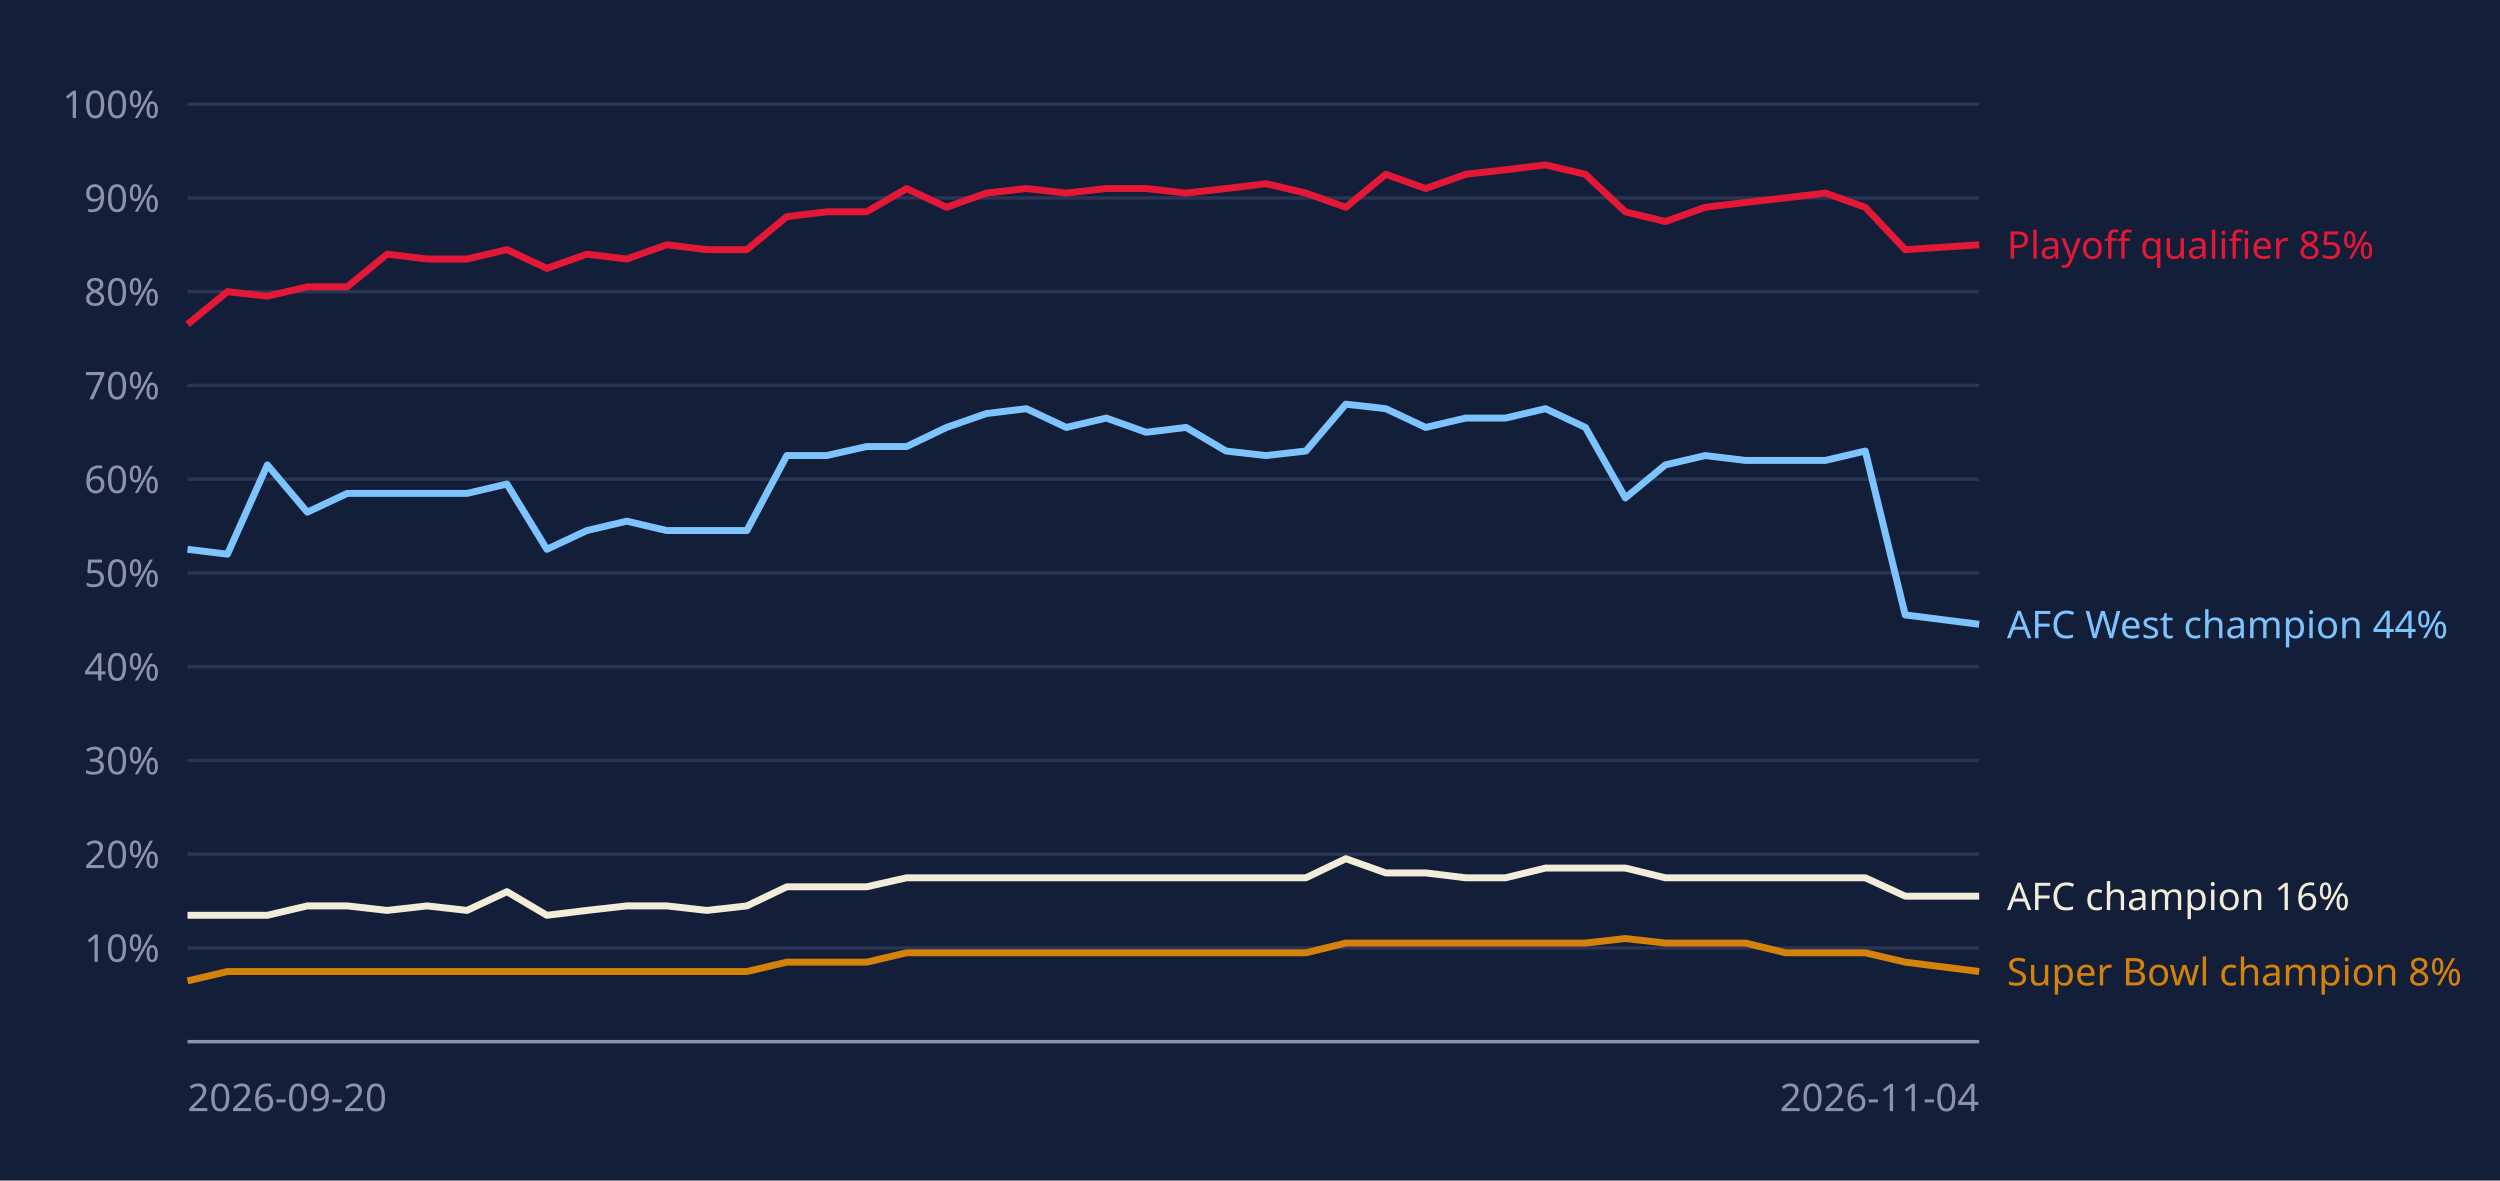
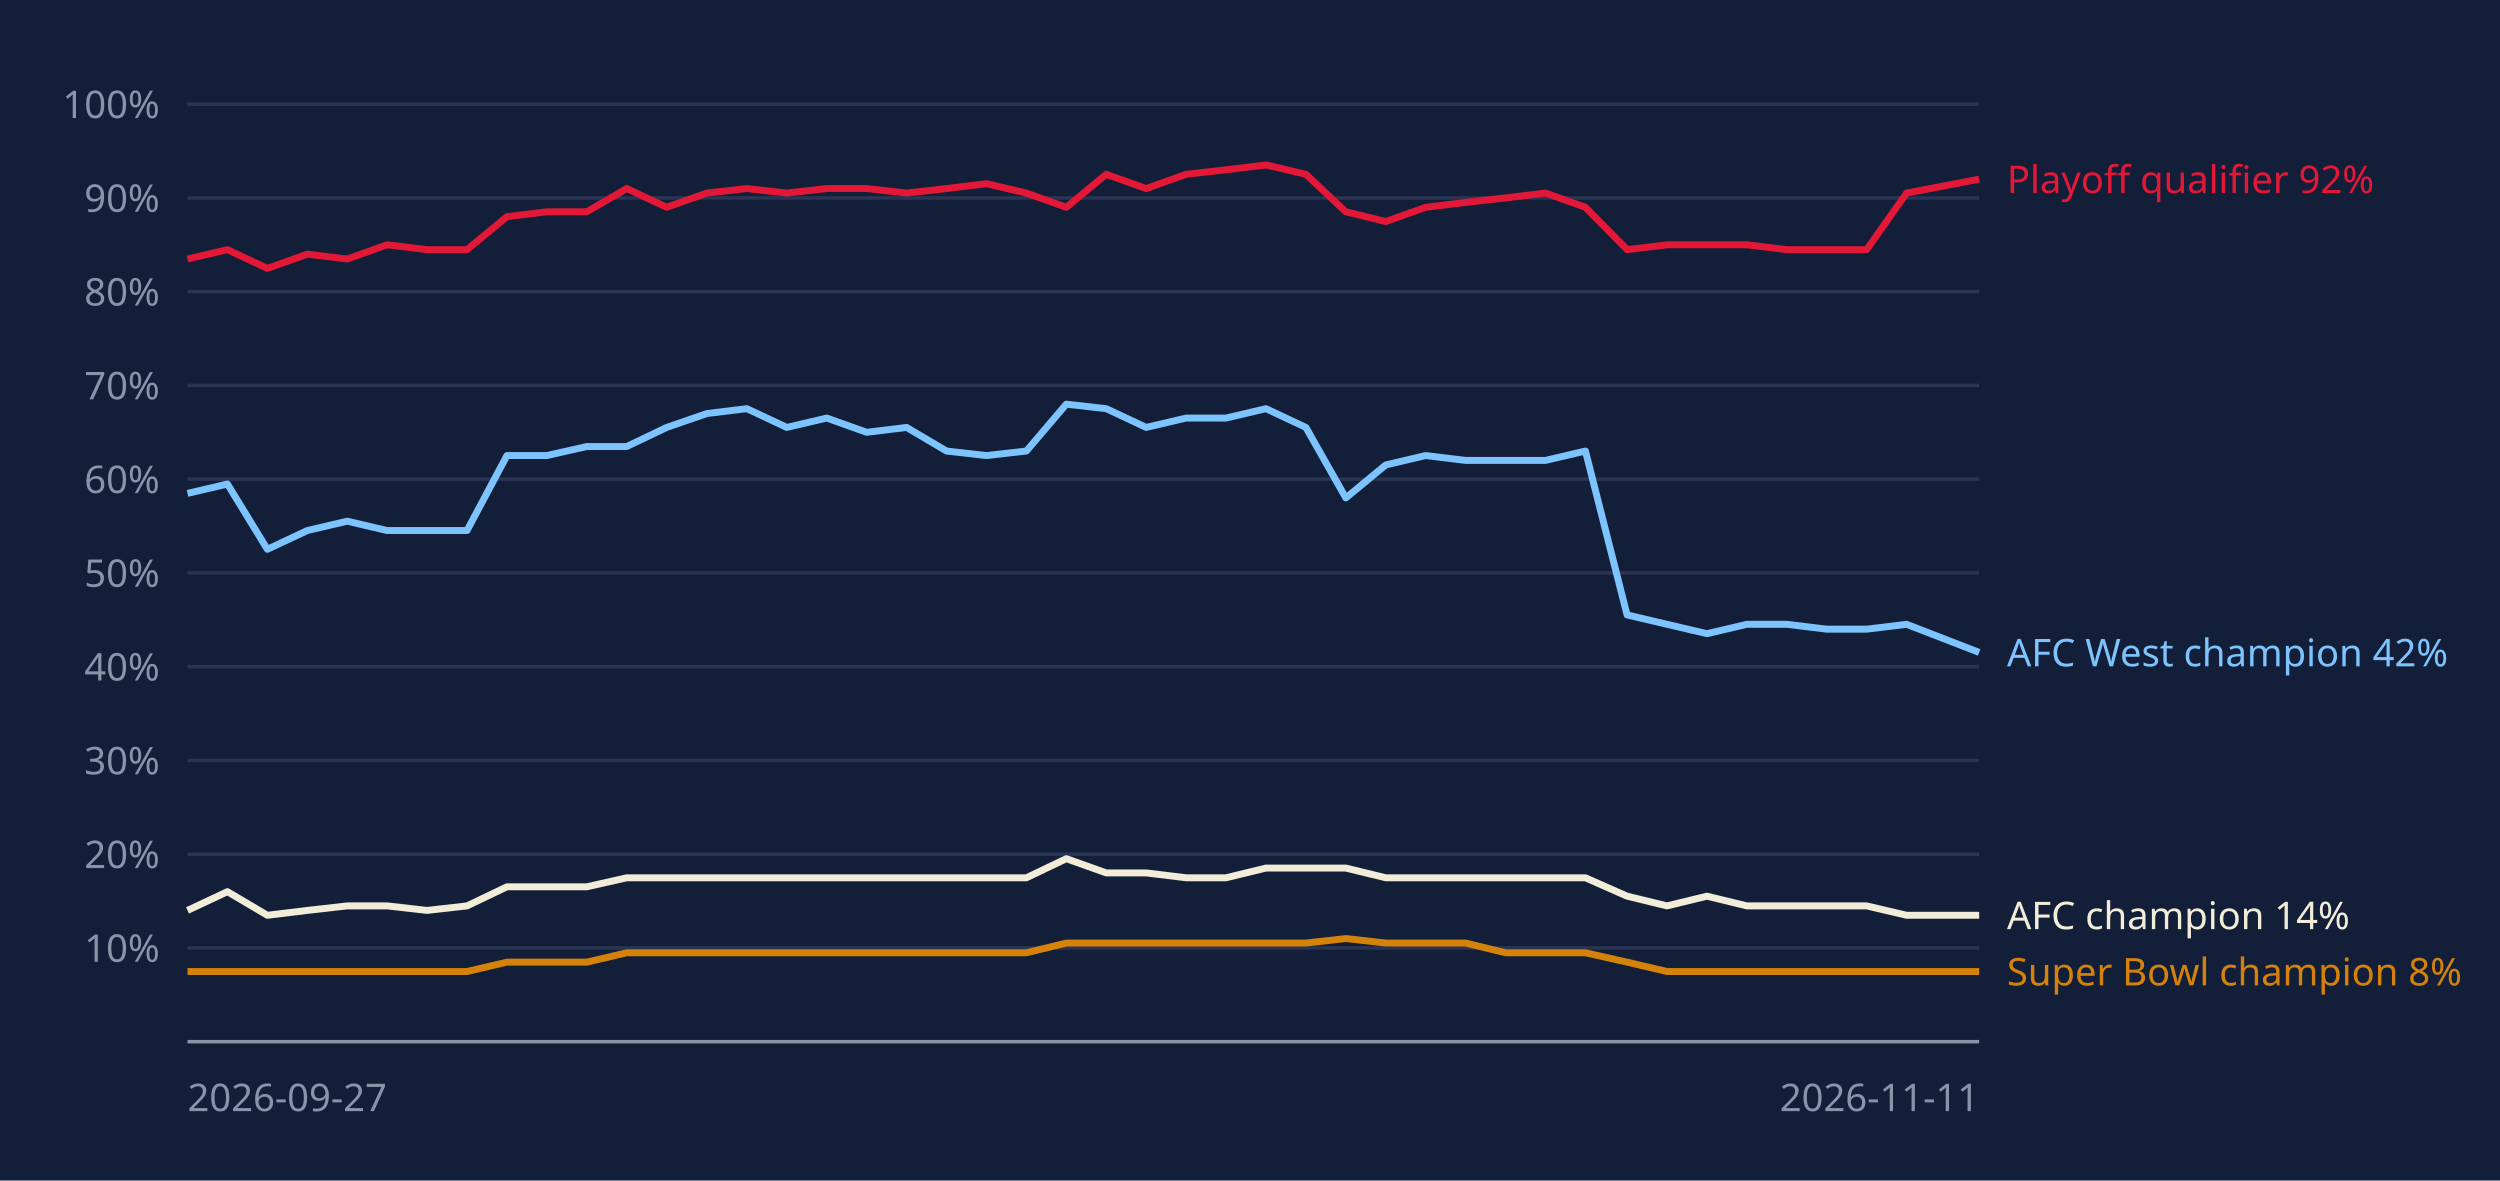
<svg xmlns="http://www.w3.org/2000/svg" viewBox="0 0 720 340" width="720" height="340" role="img" aria-label="Kansas City Chiefs championship, conference, division, playoff and MVP market prices over the last several weeks.">
  <rect width="720" height="340" fill="#131E39" />
  <line x1="54" y1="273.0" x2="570" y2="273.0" stroke="#2A3554" stroke-width="1" />
  <text x="46" y="277.0" fill="#8A93A8" font-family="system-ui,sans-serif" font-size="11" text-anchor="end">10%</text>
  <line x1="54" y1="246.0" x2="570" y2="246.0" stroke="#2A3554" stroke-width="1" />
  <text x="46" y="250.0" fill="#8A93A8" font-family="system-ui,sans-serif" font-size="11" text-anchor="end">20%</text>
  <line x1="54" y1="219.0" x2="570" y2="219.0" stroke="#2A3554" stroke-width="1" />
  <text x="46" y="223.0" fill="#8A93A8" font-family="system-ui,sans-serif" font-size="11" text-anchor="end">30%</text>
  <line x1="54" y1="192.0" x2="570" y2="192.0" stroke="#2A3554" stroke-width="1" />
  <text x="46" y="196.0" fill="#8A93A8" font-family="system-ui,sans-serif" font-size="11" text-anchor="end">40%</text>
  <line x1="54" y1="165.0" x2="570" y2="165.0" stroke="#2A3554" stroke-width="1" />
  <text x="46" y="169.0" fill="#8A93A8" font-family="system-ui,sans-serif" font-size="11" text-anchor="end">50%</text>
  <line x1="54" y1="138.0" x2="570" y2="138.0" stroke="#2A3554" stroke-width="1" />
  <text x="46" y="142.0" fill="#8A93A8" font-family="system-ui,sans-serif" font-size="11" text-anchor="end">60%</text>
  <line x1="54" y1="111.0" x2="570" y2="111.0" stroke="#2A3554" stroke-width="1" />
  <text x="46" y="115.0" fill="#8A93A8" font-family="system-ui,sans-serif" font-size="11" text-anchor="end">70%</text>
  <line x1="54" y1="84.0" x2="570" y2="84.0" stroke="#2A3554" stroke-width="1" />
  <text x="46" y="88.0" fill="#8A93A8" font-family="system-ui,sans-serif" font-size="11" text-anchor="end">80%</text>
  <line x1="54" y1="57.0" x2="570" y2="57.0" stroke="#2A3554" stroke-width="1" />
  <text x="46" y="61.0" fill="#8A93A8" font-family="system-ui,sans-serif" font-size="11" text-anchor="end">90%</text>
  <line x1="54" y1="30.0" x2="570" y2="30.0" stroke="#2A3554" stroke-width="1" />
  <text x="46" y="34.0" fill="#8A93A8" font-family="system-ui,sans-serif" font-size="11" text-anchor="end">100%</text>
  <line x1="54" y1="300" x2="570" y2="300" stroke="#8A93A8" stroke-width="1" />
-   <text x="54.0" y="320" fill="#8A93A8" font-family="system-ui,sans-serif" font-size="11" text-anchor="start">2026-09-20</text>
-   <text x="570.0" y="320" fill="#8A93A8" font-family="system-ui,sans-serif" font-size="11" text-anchor="end">2026-11-04</text>
-   <polyline points="54.0,282.5 65.5,279.8 77.0,279.8 88.5,279.8 100.0,279.8 111.5,279.8 123.0,279.8 134.5,279.8 146.0,279.8 157.5,279.8 169.0,279.8 180.5,279.8 192.0,279.8 203.6,279.8 215.1,279.8 226.6,277.1 238.1,277.1 249.6,277.1 261.1,274.4 272.6,274.4 284.1,274.4 295.6,274.4 307.1,274.4 318.6,274.4 330.1,274.4 341.6,274.4 353.1,274.4 364.6,274.4 376.1,274.4 387.6,271.6 399.1,271.6 410.6,271.6 422.1,271.6 433.6,271.6 445.1,271.6 456.6,271.6 468.1,270.3 479.6,271.6 491.1,271.6 502.7,271.6 514.2,274.4 525.7,274.4 537.2,274.4 548.7,277.1 570.0,279.8" fill="none" stroke="#D4820A" stroke-width="2" stroke-linejoin="round" />
-   <polyline points="54.0,263.6 65.5,263.6 77.0,263.6 88.5,260.9 100.0,260.9 111.5,262.2 123.0,260.9 134.5,262.2 146.0,256.8 157.5,263.6 169.0,262.2 180.5,260.9 192.0,260.9 203.6,262.2 215.1,260.9 226.6,255.4 238.1,255.4 249.6,255.4 261.1,252.8 272.6,252.8 284.1,252.8 295.6,252.8 307.1,252.8 318.6,252.8 330.1,252.8 341.6,252.8 353.1,252.8 364.6,252.8 376.1,252.8 387.6,247.3 399.1,251.4 410.6,251.4 422.1,252.8 433.6,252.8 445.1,250.0 456.6,250.0 468.1,250.0 479.6,252.8 491.1,252.8 502.7,252.8 514.2,252.8 525.7,252.8 537.2,252.8 548.7,258.1 570.0,258.1" fill="none" stroke="#F2EDD8" stroke-width="2" stroke-linejoin="round" />
-   <polyline points="54.0,158.2 65.5,159.6 77.0,133.9 88.5,147.5 100.0,142.1 111.5,142.1 123.0,142.1 134.5,142.1 146.0,139.4 157.5,158.2 169.0,152.8 180.5,150.1 192.0,152.8 203.6,152.8 215.1,152.8 226.6,131.2 238.1,131.2 249.6,128.6 261.1,128.6 272.6,123.1 284.1,119.1 295.6,117.7 307.1,123.1 318.6,120.4 330.1,124.5 341.6,123.1 353.1,129.9 364.6,131.2 376.1,129.9 387.6,116.4 399.1,117.7 410.6,123.1 422.1,120.4 433.6,120.4 445.1,117.7 456.6,123.1 468.1,143.4 479.6,133.9 491.1,131.2 502.7,132.6 514.2,132.6 525.7,132.6 537.2,129.9 548.7,177.1 570.0,179.8" fill="none" stroke="#7DC4FF" stroke-width="2" stroke-linejoin="round" />
-   <polyline points="54.0,93.4 65.5,84.0 77.0,85.3 88.5,82.6 100.0,82.6 111.5,73.2 123.0,74.6 134.5,74.6 146.0,71.9 157.5,77.3 169.0,73.2 180.5,74.6 192.0,70.5 203.6,71.9 215.1,71.9 226.6,62.4 238.1,61.0 249.6,61.0 261.1,54.3 272.6,59.7 284.1,55.6 295.6,54.3 307.1,55.6 318.6,54.3 330.1,54.3 341.6,55.6 353.1,54.3 364.6,52.9 376.1,55.6 387.6,59.7 399.1,50.2 410.6,54.3 422.1,50.2 433.6,48.9 445.1,47.5 456.6,50.2 468.1,61.0 479.6,63.8 491.1,59.7 502.7,58.3 514.2,57.0 525.7,55.6 537.2,59.7 548.7,71.9 570.0,70.5" fill="none" stroke="#E31837" stroke-width="2" stroke-linejoin="round" />
-   <text x="578" y="74.5" fill="#E31837" font-family="system-ui,sans-serif" font-size="11">Playoff qualifier 85%</text>
-   <text x="578" y="183.8" fill="#7DC4FF" font-family="system-ui,sans-serif" font-size="11">AFC West champion 44%</text>
-   <text x="578" y="262.1" fill="#F2EDD8" font-family="system-ui,sans-serif" font-size="11">AFC champion 16%</text>
+   <text x="54.0" y="320" fill="#8A93A8" font-family="system-ui,sans-serif" font-size="11" text-anchor="start">2026-09-27</text>
+   <text x="570.0" y="320" fill="#8A93A8" font-family="system-ui,sans-serif" font-size="11" text-anchor="end">2026-11-11</text>
+   <polyline points="54.0,279.8 65.5,279.8 77.0,279.8 88.5,279.8 100.0,279.8 111.5,279.8 123.0,279.8 134.5,279.8 146.0,277.1 157.5,277.1 169.0,277.1 180.5,274.4 192.0,274.4 203.6,274.4 215.1,274.4 226.6,274.4 238.1,274.4 249.6,274.4 261.1,274.4 272.6,274.4 284.1,274.4 295.6,274.4 307.1,271.6 318.6,271.6 330.1,271.6 341.6,271.6 353.1,271.6 364.6,271.6 376.1,271.6 387.6,270.3 399.1,271.6 410.6,271.6 422.1,271.6 433.6,274.4 445.1,274.4 456.6,274.4 468.6,277.1 480.1,279.8 491.6,279.8 503.1,279.8 514.6,279.8 526.1,279.8 537.6,279.8 549.1,279.8 570.0,279.8" fill="none" stroke="#D4820A" stroke-width="2" stroke-linejoin="round" />
+   <polyline points="54.0,262.2 65.5,256.8 77.0,263.6 88.5,262.2 100.0,260.9 111.5,260.9 123.0,262.2 134.5,260.9 146.0,255.4 157.5,255.4 169.0,255.4 180.5,252.8 192.0,252.8 203.6,252.8 215.1,252.8 226.6,252.8 238.1,252.8 249.6,252.8 261.1,252.8 272.6,252.8 284.1,252.8 295.6,252.8 307.1,247.3 318.6,251.4 330.1,251.4 341.6,252.8 353.1,252.8 364.6,250.0 376.1,250.0 387.6,250.0 399.1,252.8 410.6,252.8 422.1,252.8 433.6,252.8 445.1,252.8 456.6,252.8 468.6,258.1 480.1,260.9 491.6,258.1 503.1,260.9 514.6,260.9 526.1,260.9 537.6,260.9 549.1,263.6 570.0,263.6" fill="none" stroke="#F2EDD8" stroke-width="2" stroke-linejoin="round" />
+   <polyline points="54.0,142.1 65.5,139.4 77.0,158.2 88.5,152.8 100.0,150.1 111.5,152.8 123.0,152.8 134.5,152.8 146.0,131.2 157.5,131.2 169.0,128.6 180.5,128.6 192.0,123.1 203.6,119.1 215.1,117.7 226.6,123.1 238.1,120.4 249.6,124.5 261.1,123.1 272.6,129.9 284.1,131.2 295.6,129.9 307.1,116.4 318.6,117.7 330.1,123.1 341.6,120.4 353.1,120.4 364.6,117.7 376.1,123.1 387.6,143.4 399.1,133.9 410.6,131.2 422.1,132.6 433.6,132.6 445.1,132.6 456.6,129.9 468.6,177.1 480.1,179.8 491.6,182.5 503.1,179.8 514.6,179.8 526.1,181.2 537.6,181.2 549.1,179.8 570.0,187.9" fill="none" stroke="#7DC4FF" stroke-width="2" stroke-linejoin="round" />
+   <polyline points="54.0,74.6 65.5,71.9 77.0,77.3 88.5,73.2 100.0,74.6 111.5,70.5 123.0,71.9 134.5,71.9 146.0,62.4 157.5,61.0 169.0,61.0 180.5,54.3 192.0,59.7 203.6,55.6 215.1,54.3 226.6,55.6 238.1,54.3 249.6,54.3 261.1,55.6 272.6,54.3 284.1,52.9 295.6,55.6 307.1,59.7 318.6,50.2 330.1,54.3 341.6,50.2 353.1,48.9 364.6,47.5 376.1,50.2 387.6,61.0 399.1,63.8 410.6,59.7 422.1,58.3 433.6,57.0 445.1,55.6 456.6,59.7 468.6,71.9 480.1,70.5 491.6,70.5 503.1,70.5 514.6,71.9 526.1,71.9 537.6,71.9 549.1,55.6 570.0,51.6" fill="none" stroke="#E31837" stroke-width="2" stroke-linejoin="round" />
+   <text x="578" y="55.6" fill="#E31837" font-family="system-ui,sans-serif" font-size="11">Playoff qualifier 92%</text>
+   <text x="578" y="191.9" fill="#7DC4FF" font-family="system-ui,sans-serif" font-size="11">AFC West champion 42%</text>
+   <text x="578" y="267.6" fill="#F2EDD8" font-family="system-ui,sans-serif" font-size="11">AFC champion 14%</text>
  <text x="578" y="283.8" fill="#D4820A" font-family="system-ui,sans-serif" font-size="11">Super Bowl champion 8%</text>
</svg>
